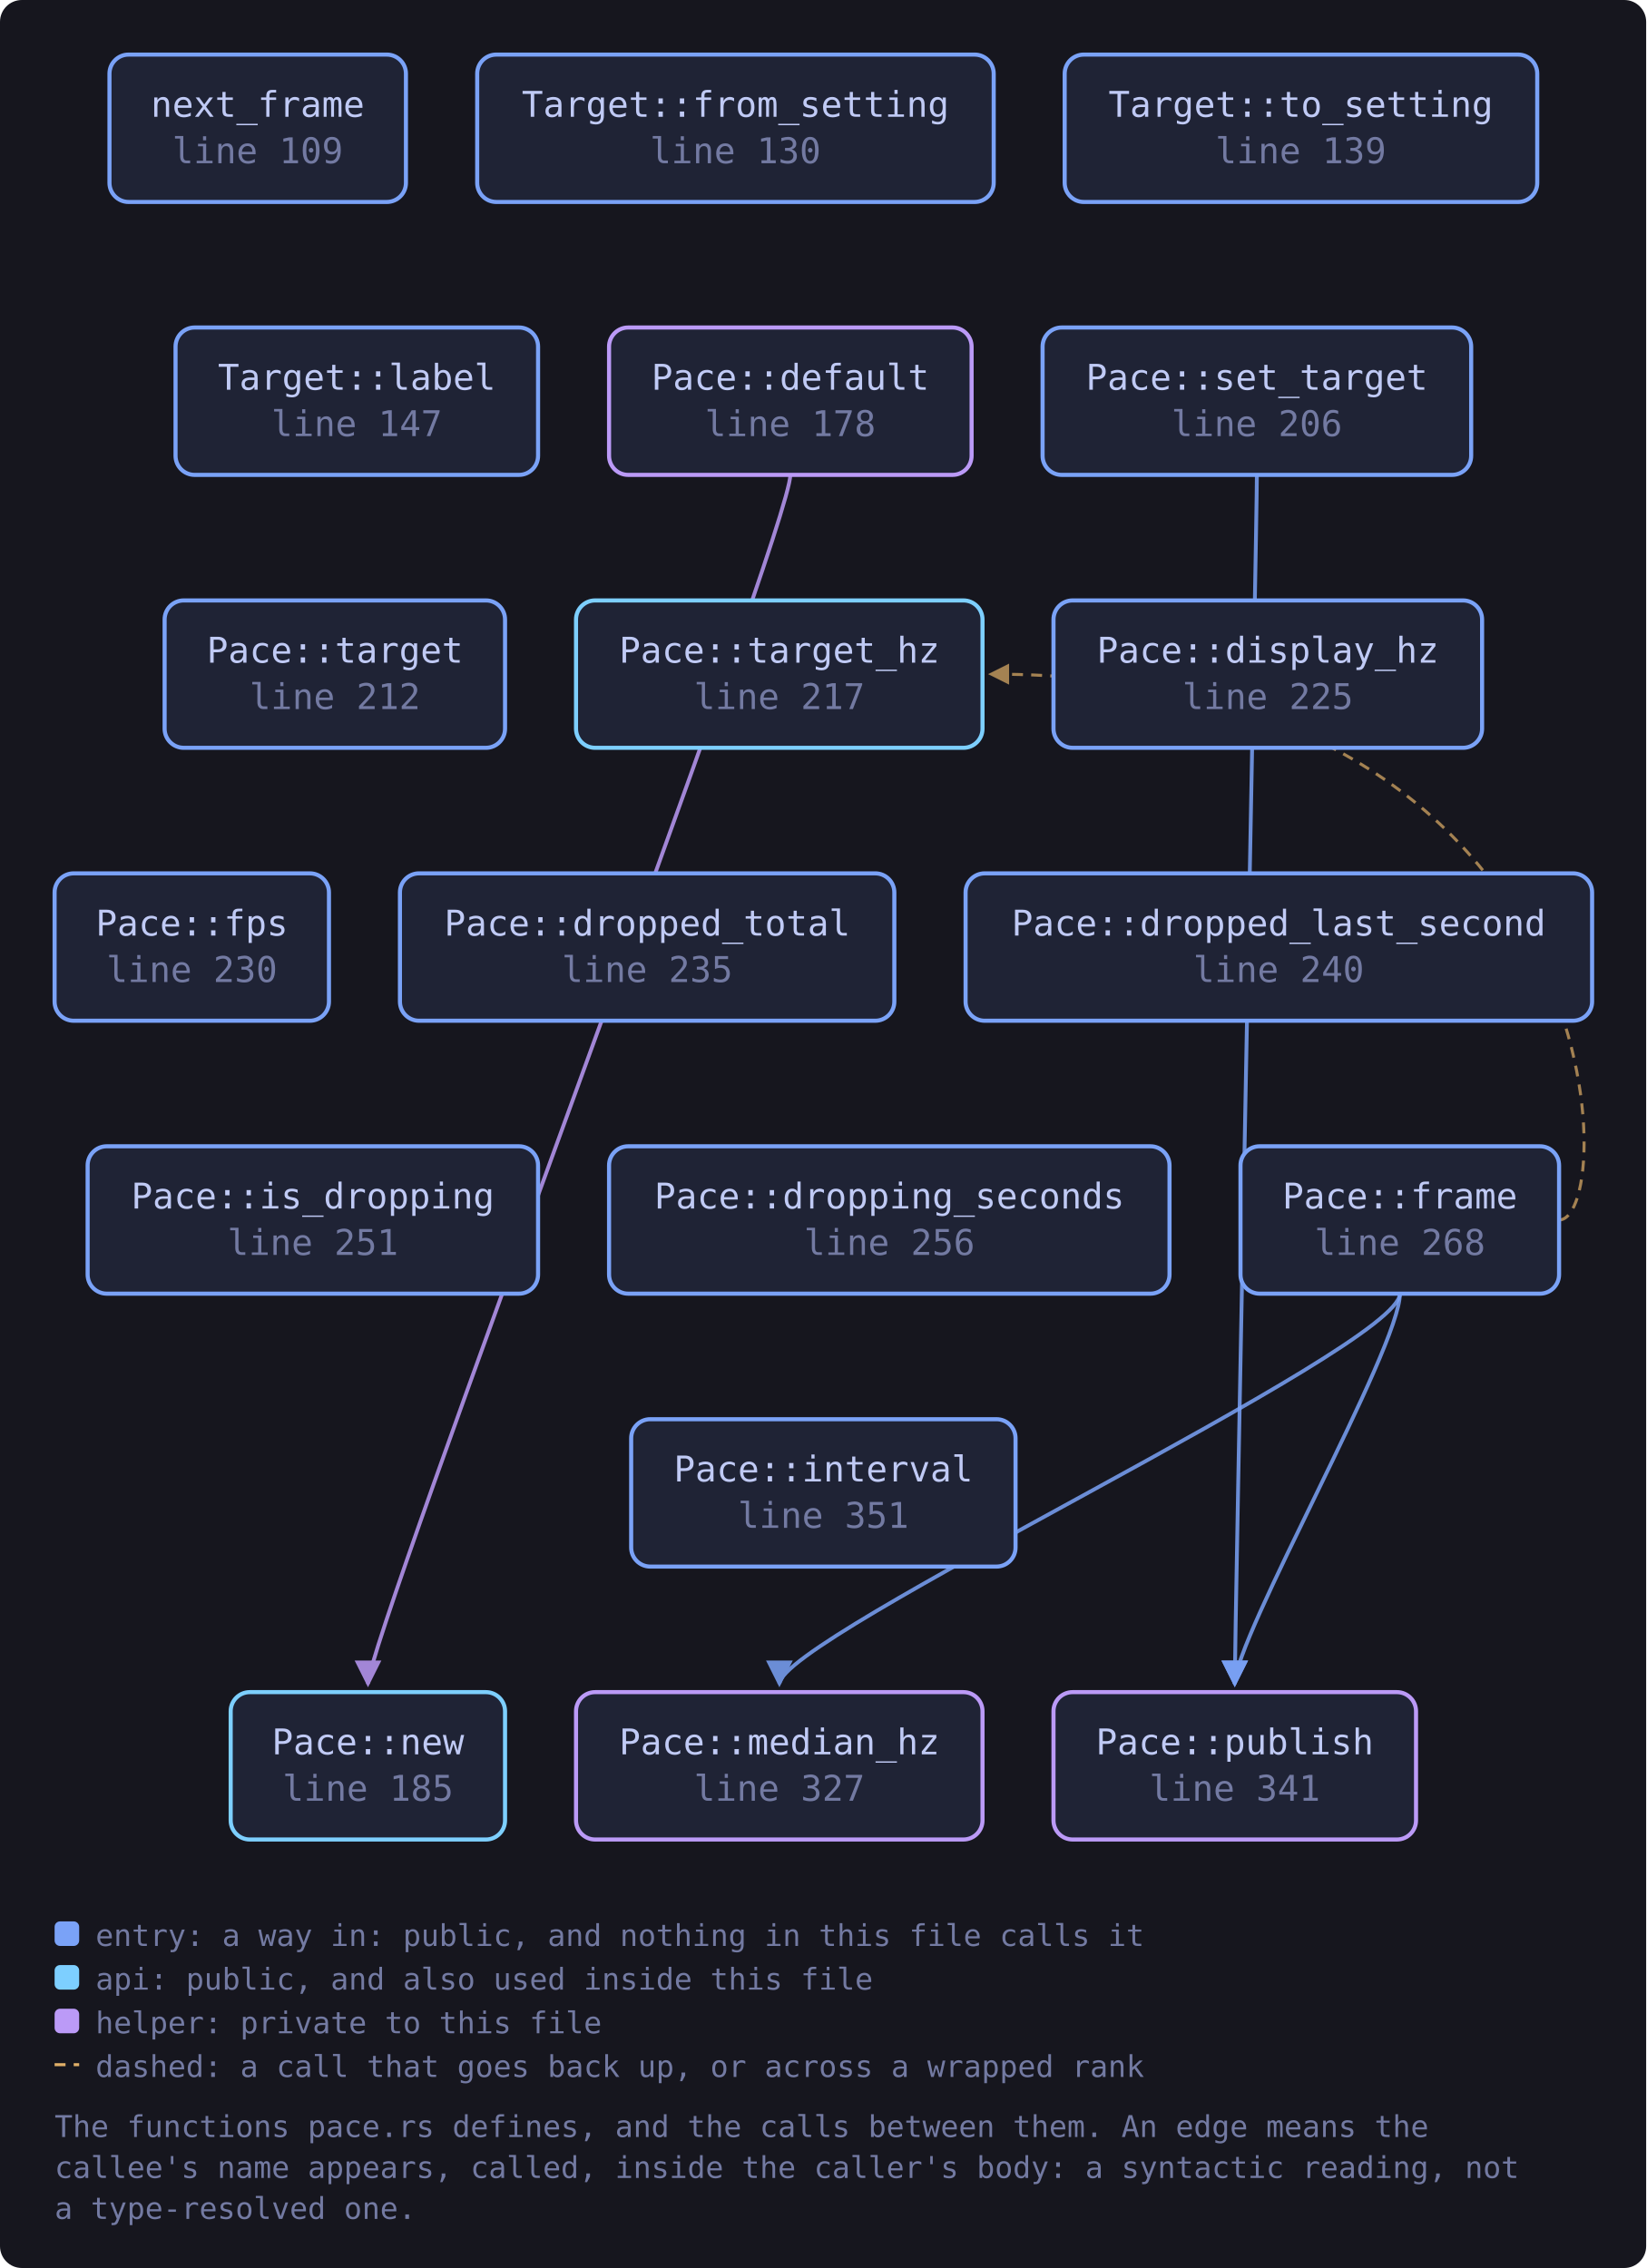
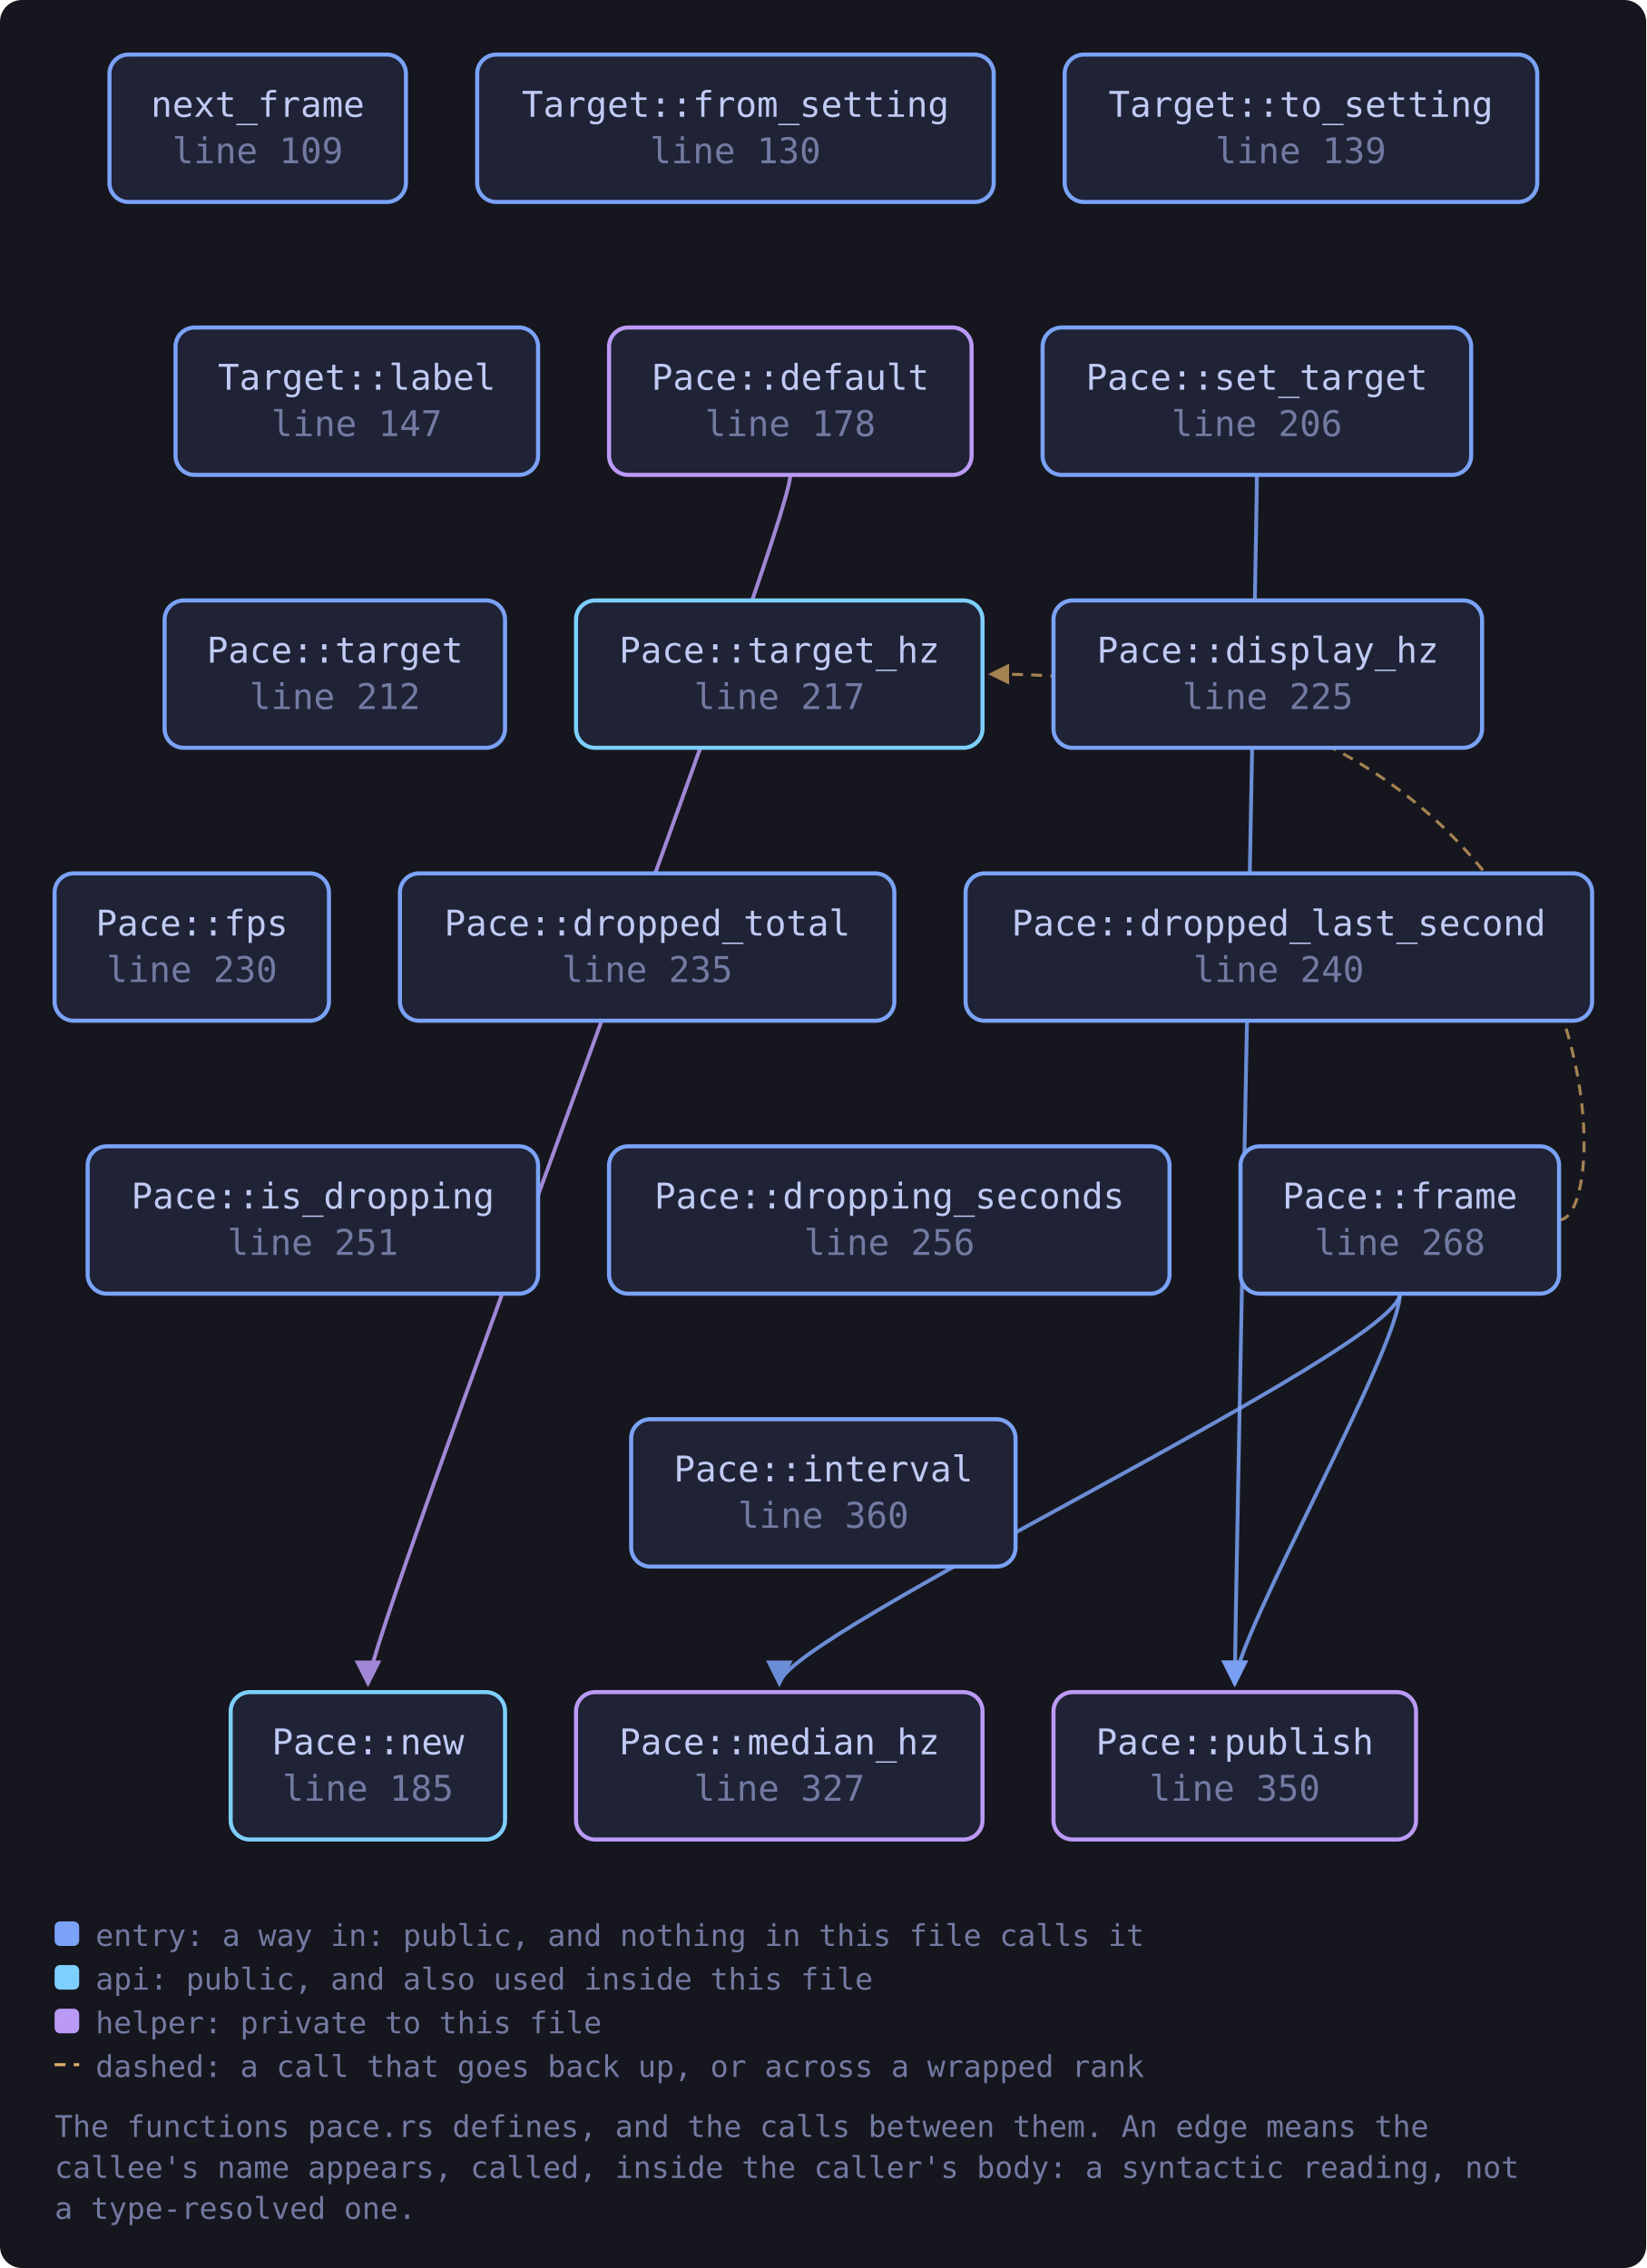
<svg xmlns="http://www.w3.org/2000/svg" viewBox="0 0 603 831" width="603" height="831" style="max-width:100%;height:auto" role="img" aria-label="flowchart">
  <defs>
    <marker id="a-muted" viewBox="0 0 8 8" refX="7" refY="4" markerWidth="7" markerHeight="7" orient="auto-start-reverse">
      <path d="M0 0 L8 4 L0 8 z" fill="var(--muted, #737aa2)" />
    </marker>
    <marker id="a-warn" viewBox="0 0 8 8" refX="7" refY="4" markerWidth="7" markerHeight="7" orient="auto-start-reverse">
      <path d="M0 0 L8 4 L0 8 z" fill="var(--warn, #e0af68)" />
    </marker>
    <marker id="a-accent" viewBox="0 0 8 8" refX="7" refY="4" markerWidth="7" markerHeight="7" orient="auto-start-reverse">
      <path d="M0 0 L8 4 L0 8 z" fill="var(--accent, #7aa2f7)" />
    </marker>
    <marker id="a-cyan" viewBox="0 0 8 8" refX="7" refY="4" markerWidth="7" markerHeight="7" orient="auto-start-reverse">
      <path d="M0 0 L8 4 L0 8 z" fill="var(--cyan, #7dcfff)" />
    </marker>
    <marker id="a-accent-2" viewBox="0 0 8 8" refX="7" refY="4" markerWidth="7" markerHeight="7" orient="auto-start-reverse">
      <path d="M0 0 L8 4 L0 8 z" fill="var(--accent-2, #bb9af7)" />
    </marker>
  </defs>
  <rect x="0" y="0" width="603" height="831" fill="var(--bg-inset, #16161e)" rx="8" />
  <path d="M289.5 174.0 C 289.5 194.0, 134.8 600.0, 134.8 617.0" fill="none" stroke="var(--accent-2, #bb9af7)" stroke-width="1.4" opacity="0.85" marker-end="url(#a-accent-2)" />
  <path d="M512.8 474.0 C 512.8 494.0, 285.5 600.0, 285.5 617.0" fill="none" stroke="var(--accent, #7aa2f7)" stroke-width="1.4" opacity="0.85" marker-end="url(#a-accent)" />
  <path d="M512.8 474.0 C 512.8 494.0, 452.3 600.0, 452.3 617.0" fill="none" stroke="var(--accent, #7aa2f7)" stroke-width="1.4" opacity="0.85" marker-end="url(#a-accent)" />
  <path d="M571.1 447.0 C 593.1 447.0, 593.1 247.0, 362.9 247.0" fill="none" stroke="var(--warn, #e0af68)" stroke-width="1.1" opacity="0.7" stroke-dasharray="4 3" marker-end="url(#a-warn)" />
  <path d="M460.4 174.0 C 460.4 194.0, 452.3 600.0, 452.3 617.0" fill="none" stroke="var(--accent, #7aa2f7)" stroke-width="1.4" opacity="0.85" marker-end="url(#a-accent)" />
  <a href="https://github.com/tilas01/veilvoice/blob/main/crates/veilvoice-gui/src/pace.rs#L109" target="_blank" rel="noopener noreferrer">
    <rect x="40.1" y="20.0" width="108.6" height="54.0" rx="7" fill="var(--bg-soft, #1f2335)" stroke="var(--accent, #7aa2f7)" stroke-width="1.5" />
    <text x="94.4" y="42.8" font-family="ui-monospace, SFMono-Regular, Menlo, Consolas, monospace" font-size="13" fill="var(--fg, #c0caf5)" text-anchor="middle">next_frame</text>
    <text x="94.4" y="59.8" font-family="ui-monospace, SFMono-Regular, Menlo, Consolas, monospace" font-size="13" fill="var(--muted, #737aa2)" text-anchor="middle">line 109</text>
  </a>
  <a href="https://github.com/tilas01/veilvoice/blob/main/crates/veilvoice-gui/src/pace.rs#L130" target="_blank" rel="noopener noreferrer">
    <rect x="174.8" y="20.0" width="189.2" height="54.0" rx="7" fill="var(--bg-soft, #1f2335)" stroke="var(--accent, #7aa2f7)" stroke-width="1.5" />
    <text x="269.4" y="42.8" font-family="ui-monospace, SFMono-Regular, Menlo, Consolas, monospace" font-size="13" fill="var(--fg, #c0caf5)" text-anchor="middle">Target::from_setting</text>
    <text x="269.4" y="59.8" font-family="ui-monospace, SFMono-Regular, Menlo, Consolas, monospace" font-size="13" fill="var(--muted, #737aa2)" text-anchor="middle">line 130</text>
  </a>
  <a href="https://github.com/tilas01/veilvoice/blob/main/crates/veilvoice-gui/src/pace.rs#L139" target="_blank" rel="noopener noreferrer">
    <rect x="390.0" y="20.0" width="173.1" height="54.0" rx="7" fill="var(--bg-soft, #1f2335)" stroke="var(--accent, #7aa2f7)" stroke-width="1.5" />
    <text x="476.5" y="42.8" font-family="ui-monospace, SFMono-Regular, Menlo, Consolas, monospace" font-size="13" fill="var(--fg, #c0caf5)" text-anchor="middle">Target::to_setting</text>
    <text x="476.5" y="59.8" font-family="ui-monospace, SFMono-Regular, Menlo, Consolas, monospace" font-size="13" fill="var(--muted, #737aa2)" text-anchor="middle">line 139</text>
  </a>
  <a href="https://github.com/tilas01/veilvoice/blob/main/crates/veilvoice-gui/src/pace.rs#L147" target="_blank" rel="noopener noreferrer">
    <rect x="64.3" y="120.0" width="132.8" height="54.0" rx="7" fill="var(--bg-soft, #1f2335)" stroke="var(--accent, #7aa2f7)" stroke-width="1.5" />
    <text x="130.7" y="142.8" font-family="ui-monospace, SFMono-Regular, Menlo, Consolas, monospace" font-size="13" fill="var(--fg, #c0caf5)" text-anchor="middle">Target::label</text>
    <text x="130.7" y="159.8" font-family="ui-monospace, SFMono-Regular, Menlo, Consolas, monospace" font-size="13" fill="var(--muted, #737aa2)" text-anchor="middle">line 147</text>
  </a>
  <a href="https://github.com/tilas01/veilvoice/blob/main/crates/veilvoice-gui/src/pace.rs#L178" target="_blank" rel="noopener noreferrer">
    <rect x="223.1" y="120.0" width="132.8" height="54.0" rx="7" fill="var(--bg-soft, #1f2335)" stroke="var(--accent-2, #bb9af7)" stroke-width="1.5" />
    <text x="289.5" y="142.8" font-family="ui-monospace, SFMono-Regular, Menlo, Consolas, monospace" font-size="13" fill="var(--fg, #c0caf5)" text-anchor="middle">Pace::default</text>
    <text x="289.5" y="159.8" font-family="ui-monospace, SFMono-Regular, Menlo, Consolas, monospace" font-size="13" fill="var(--muted, #737aa2)" text-anchor="middle">line 178</text>
  </a>
  <a href="https://github.com/tilas01/veilvoice/blob/main/crates/veilvoice-gui/src/pace.rs#L185" target="_blank" rel="noopener noreferrer">
    <rect x="84.5" y="620.0" width="100.5" height="54.0" rx="7" fill="var(--bg-soft, #1f2335)" stroke="var(--cyan, #7dcfff)" stroke-width="1.5" />
    <text x="134.8" y="642.8" font-family="ui-monospace, SFMono-Regular, Menlo, Consolas, monospace" font-size="13" fill="var(--fg, #c0caf5)" text-anchor="middle">Pace::new</text>
    <text x="134.8" y="659.8" font-family="ui-monospace, SFMono-Regular, Menlo, Consolas, monospace" font-size="13" fill="var(--muted, #737aa2)" text-anchor="middle">line 185</text>
  </a>
  <a href="https://github.com/tilas01/veilvoice/blob/main/crates/veilvoice-gui/src/pace.rs#L206" target="_blank" rel="noopener noreferrer">
    <rect x="381.9" y="120.0" width="157.0" height="54.0" rx="7" fill="var(--bg-soft, #1f2335)" stroke="var(--accent, #7aa2f7)" stroke-width="1.5" />
    <text x="460.4" y="142.8" font-family="ui-monospace, SFMono-Regular, Menlo, Consolas, monospace" font-size="13" fill="var(--fg, #c0caf5)" text-anchor="middle">Pace::set_target</text>
    <text x="460.4" y="159.8" font-family="ui-monospace, SFMono-Regular, Menlo, Consolas, monospace" font-size="13" fill="var(--muted, #737aa2)" text-anchor="middle">line 206</text>
  </a>
  <a href="https://github.com/tilas01/veilvoice/blob/main/crates/veilvoice-gui/src/pace.rs#L212" target="_blank" rel="noopener noreferrer">
    <rect x="60.3" y="220.0" width="124.7" height="54.0" rx="7" fill="var(--bg-soft, #1f2335)" stroke="var(--accent, #7aa2f7)" stroke-width="1.5" />
    <text x="122.7" y="242.8" font-family="ui-monospace, SFMono-Regular, Menlo, Consolas, monospace" font-size="13" fill="var(--fg, #c0caf5)" text-anchor="middle">Pace::target</text>
    <text x="122.7" y="259.8" font-family="ui-monospace, SFMono-Regular, Menlo, Consolas, monospace" font-size="13" fill="var(--muted, #737aa2)" text-anchor="middle">line 212</text>
  </a>
  <a href="https://github.com/tilas01/veilvoice/blob/main/crates/veilvoice-gui/src/pace.rs#L217" target="_blank" rel="noopener noreferrer">
    <rect x="211.0" y="220.0" width="148.9" height="54.0" rx="7" fill="var(--bg-soft, #1f2335)" stroke="var(--cyan, #7dcfff)" stroke-width="1.5" />
    <text x="285.5" y="242.8" font-family="ui-monospace, SFMono-Regular, Menlo, Consolas, monospace" font-size="13" fill="var(--fg, #c0caf5)" text-anchor="middle">Pace::target_hz</text>
    <text x="285.5" y="259.8" font-family="ui-monospace, SFMono-Regular, Menlo, Consolas, monospace" font-size="13" fill="var(--muted, #737aa2)" text-anchor="middle">line 217</text>
  </a>
  <a href="https://github.com/tilas01/veilvoice/blob/main/crates/veilvoice-gui/src/pace.rs#L225" target="_blank" rel="noopener noreferrer">
    <rect x="385.9" y="220.0" width="157.0" height="54.0" rx="7" fill="var(--bg-soft, #1f2335)" stroke="var(--accent, #7aa2f7)" stroke-width="1.5" />
    <text x="464.4" y="242.8" font-family="ui-monospace, SFMono-Regular, Menlo, Consolas, monospace" font-size="13" fill="var(--fg, #c0caf5)" text-anchor="middle">Pace::display_hz</text>
    <text x="464.4" y="259.8" font-family="ui-monospace, SFMono-Regular, Menlo, Consolas, monospace" font-size="13" fill="var(--muted, #737aa2)" text-anchor="middle">line 225</text>
  </a>
  <a href="https://github.com/tilas01/veilvoice/blob/main/crates/veilvoice-gui/src/pace.rs#L230" target="_blank" rel="noopener noreferrer">
    <rect x="20.0" y="320.0" width="100.5" height="54.0" rx="7" fill="var(--bg-soft, #1f2335)" stroke="var(--accent, #7aa2f7)" stroke-width="1.5" />
    <text x="70.3" y="342.8" font-family="ui-monospace, SFMono-Regular, Menlo, Consolas, monospace" font-size="13" fill="var(--fg, #c0caf5)" text-anchor="middle">Pace::fps</text>
    <text x="70.3" y="359.8" font-family="ui-monospace, SFMono-Regular, Menlo, Consolas, monospace" font-size="13" fill="var(--muted, #737aa2)" text-anchor="middle">line 230</text>
  </a>
  <a href="https://github.com/tilas01/veilvoice/blob/main/crates/veilvoice-gui/src/pace.rs#L235" target="_blank" rel="noopener noreferrer">
    <rect x="146.5" y="320.0" width="181.1" height="54.0" rx="7" fill="var(--bg-soft, #1f2335)" stroke="var(--accent, #7aa2f7)" stroke-width="1.5" />
    <text x="237.1" y="342.8" font-family="ui-monospace, SFMono-Regular, Menlo, Consolas, monospace" font-size="13" fill="var(--fg, #c0caf5)" text-anchor="middle">Pace::dropped_total</text>
    <text x="237.1" y="359.8" font-family="ui-monospace, SFMono-Regular, Menlo, Consolas, monospace" font-size="13" fill="var(--muted, #737aa2)" text-anchor="middle">line 235</text>
  </a>
  <a href="https://github.com/tilas01/veilvoice/blob/main/crates/veilvoice-gui/src/pace.rs#L240" target="_blank" rel="noopener noreferrer">
    <rect x="353.7" y="320.0" width="229.5" height="54.0" rx="7" fill="var(--bg-soft, #1f2335)" stroke="var(--accent, #7aa2f7)" stroke-width="1.5" />
    <text x="468.4" y="342.8" font-family="ui-monospace, SFMono-Regular, Menlo, Consolas, monospace" font-size="13" fill="var(--fg, #c0caf5)" text-anchor="middle">Pace::dropped_last_second</text>
    <text x="468.4" y="359.8" font-family="ui-monospace, SFMono-Regular, Menlo, Consolas, monospace" font-size="13" fill="var(--muted, #737aa2)" text-anchor="middle">line 240</text>
  </a>
  <a href="https://github.com/tilas01/veilvoice/blob/main/crates/veilvoice-gui/src/pace.rs#L251" target="_blank" rel="noopener noreferrer">
    <rect x="32.1" y="420.0" width="165.0" height="54.0" rx="7" fill="var(--bg-soft, #1f2335)" stroke="var(--accent, #7aa2f7)" stroke-width="1.5" />
    <text x="114.6" y="442.8" font-family="ui-monospace, SFMono-Regular, Menlo, Consolas, monospace" font-size="13" fill="var(--fg, #c0caf5)" text-anchor="middle">Pace::is_dropping</text>
    <text x="114.6" y="459.8" font-family="ui-monospace, SFMono-Regular, Menlo, Consolas, monospace" font-size="13" fill="var(--muted, #737aa2)" text-anchor="middle">line 251</text>
  </a>
  <a href="https://github.com/tilas01/veilvoice/blob/main/crates/veilvoice-gui/src/pace.rs#L256" target="_blank" rel="noopener noreferrer">
    <rect x="223.1" y="420.0" width="205.3" height="54.0" rx="7" fill="var(--bg-soft, #1f2335)" stroke="var(--accent, #7aa2f7)" stroke-width="1.5" />
    <text x="325.8" y="442.8" font-family="ui-monospace, SFMono-Regular, Menlo, Consolas, monospace" font-size="13" fill="var(--fg, #c0caf5)" text-anchor="middle">Pace::dropping_seconds</text>
    <text x="325.8" y="459.8" font-family="ui-monospace, SFMono-Regular, Menlo, Consolas, monospace" font-size="13" fill="var(--muted, #737aa2)" text-anchor="middle">line 256</text>
  </a>
  <a href="https://github.com/tilas01/veilvoice/blob/main/crates/veilvoice-gui/src/pace.rs#L268" target="_blank" rel="noopener noreferrer">
    <rect x="454.4" y="420.0" width="116.7" height="54.0" rx="7" fill="var(--bg-soft, #1f2335)" stroke="var(--accent, #7aa2f7)" stroke-width="1.5" />
    <text x="512.8" y="442.8" font-family="ui-monospace, SFMono-Regular, Menlo, Consolas, monospace" font-size="13" fill="var(--fg, #c0caf5)" text-anchor="middle">Pace::frame</text>
    <text x="512.8" y="459.8" font-family="ui-monospace, SFMono-Regular, Menlo, Consolas, monospace" font-size="13" fill="var(--muted, #737aa2)" text-anchor="middle">line 268</text>
  </a>
  <a href="https://github.com/tilas01/veilvoice/blob/main/crates/veilvoice-gui/src/pace.rs#L327" target="_blank" rel="noopener noreferrer">
    <rect x="211.0" y="620.0" width="148.9" height="54.0" rx="7" fill="var(--bg-soft, #1f2335)" stroke="var(--accent-2, #bb9af7)" stroke-width="1.5" />
    <text x="285.5" y="642.8" font-family="ui-monospace, SFMono-Regular, Menlo, Consolas, monospace" font-size="13" fill="var(--fg, #c0caf5)" text-anchor="middle">Pace::median_hz</text>
    <text x="285.5" y="659.8" font-family="ui-monospace, SFMono-Regular, Menlo, Consolas, monospace" font-size="13" fill="var(--muted, #737aa2)" text-anchor="middle">line 327</text>
  </a>
-   <a href="https://github.com/tilas01/veilvoice/blob/main/crates/veilvoice-gui/src/pace.rs#L341" target="_blank" rel="noopener noreferrer">
+   <a href="https://github.com/tilas01/veilvoice/blob/main/crates/veilvoice-gui/src/pace.rs#L350" target="_blank" rel="noopener noreferrer">
    <rect x="385.9" y="620.0" width="132.8" height="54.0" rx="7" fill="var(--bg-soft, #1f2335)" stroke="var(--accent-2, #bb9af7)" stroke-width="1.5" />
    <text x="452.3" y="642.8" font-family="ui-monospace, SFMono-Regular, Menlo, Consolas, monospace" font-size="13" fill="var(--fg, #c0caf5)" text-anchor="middle">Pace::publish</text>
-     <text x="452.3" y="659.8" font-family="ui-monospace, SFMono-Regular, Menlo, Consolas, monospace" font-size="13" fill="var(--muted, #737aa2)" text-anchor="middle">line 341</text>
+     <text x="452.3" y="659.8" font-family="ui-monospace, SFMono-Regular, Menlo, Consolas, monospace" font-size="13" fill="var(--muted, #737aa2)" text-anchor="middle">line 350</text>
  </a>
-   <a href="https://github.com/tilas01/veilvoice/blob/main/crates/veilvoice-gui/src/pace.rs#L351" target="_blank" rel="noopener noreferrer">
+   <a href="https://github.com/tilas01/veilvoice/blob/main/crates/veilvoice-gui/src/pace.rs#L360" target="_blank" rel="noopener noreferrer">
    <rect x="231.2" y="520.0" width="140.8" height="54.0" rx="7" fill="var(--bg-soft, #1f2335)" stroke="var(--accent, #7aa2f7)" stroke-width="1.5" />
    <text x="301.6" y="542.8" font-family="ui-monospace, SFMono-Regular, Menlo, Consolas, monospace" font-size="13" fill="var(--fg, #c0caf5)" text-anchor="middle">Pace::interval</text>
-     <text x="301.6" y="559.8" font-family="ui-monospace, SFMono-Regular, Menlo, Consolas, monospace" font-size="13" fill="var(--muted, #737aa2)" text-anchor="middle">line 351</text>
+     <text x="301.6" y="559.8" font-family="ui-monospace, SFMono-Regular, Menlo, Consolas, monospace" font-size="13" fill="var(--muted, #737aa2)" text-anchor="middle">line 360</text>
  </a>
  <rect x="20.0" y="704.0" width="9" height="9" rx="2" fill="var(--accent, #7aa2f7)" />
  <text x="35.0" y="713.0" font-family="ui-monospace, SFMono-Regular, Menlo, Consolas, monospace" font-size="11" fill="var(--muted, #737aa2)">entry: a way in: public, and nothing in this file calls it</text>
  <rect x="20.0" y="720.0" width="9" height="9" rx="2" fill="var(--cyan, #7dcfff)" />
  <text x="35.0" y="729.0" font-family="ui-monospace, SFMono-Regular, Menlo, Consolas, monospace" font-size="11" fill="var(--muted, #737aa2)">api: public, and also used inside this file</text>
  <rect x="20.0" y="736.0" width="9" height="9" rx="2" fill="var(--accent-2, #bb9af7)" />
  <text x="35.0" y="745.0" font-family="ui-monospace, SFMono-Regular, Menlo, Consolas, monospace" font-size="11" fill="var(--muted, #737aa2)">helper: private to this file</text>
  <path d="M20.0 756.5 L29.0 756.5" stroke="var(--warn, #e0af68)" stroke-width="1.1" stroke-dasharray="4 3" />
  <text x="35.0" y="761.0" font-family="ui-monospace, SFMono-Regular, Menlo, Consolas, monospace" font-size="11" fill="var(--muted, #737aa2)">dashed: a call that goes back up, or across a wrapped rank</text>
  <text x="20.0" y="783.0" font-family="ui-monospace, SFMono-Regular, Menlo, Consolas, monospace" font-size="11" fill="var(--muted, #737aa2)">The functions pace.rs defines, and the calls between them. An edge means the</text>
  <text x="20.0" y="798.0" font-family="ui-monospace, SFMono-Regular, Menlo, Consolas, monospace" font-size="11" fill="var(--muted, #737aa2)">callee's name appears, called, inside the caller's body: a syntactic reading, not</text>
  <text x="20.0" y="813.0" font-family="ui-monospace, SFMono-Regular, Menlo, Consolas, monospace" font-size="11" fill="var(--muted, #737aa2)">a type-resolved one.</text>
</svg>
